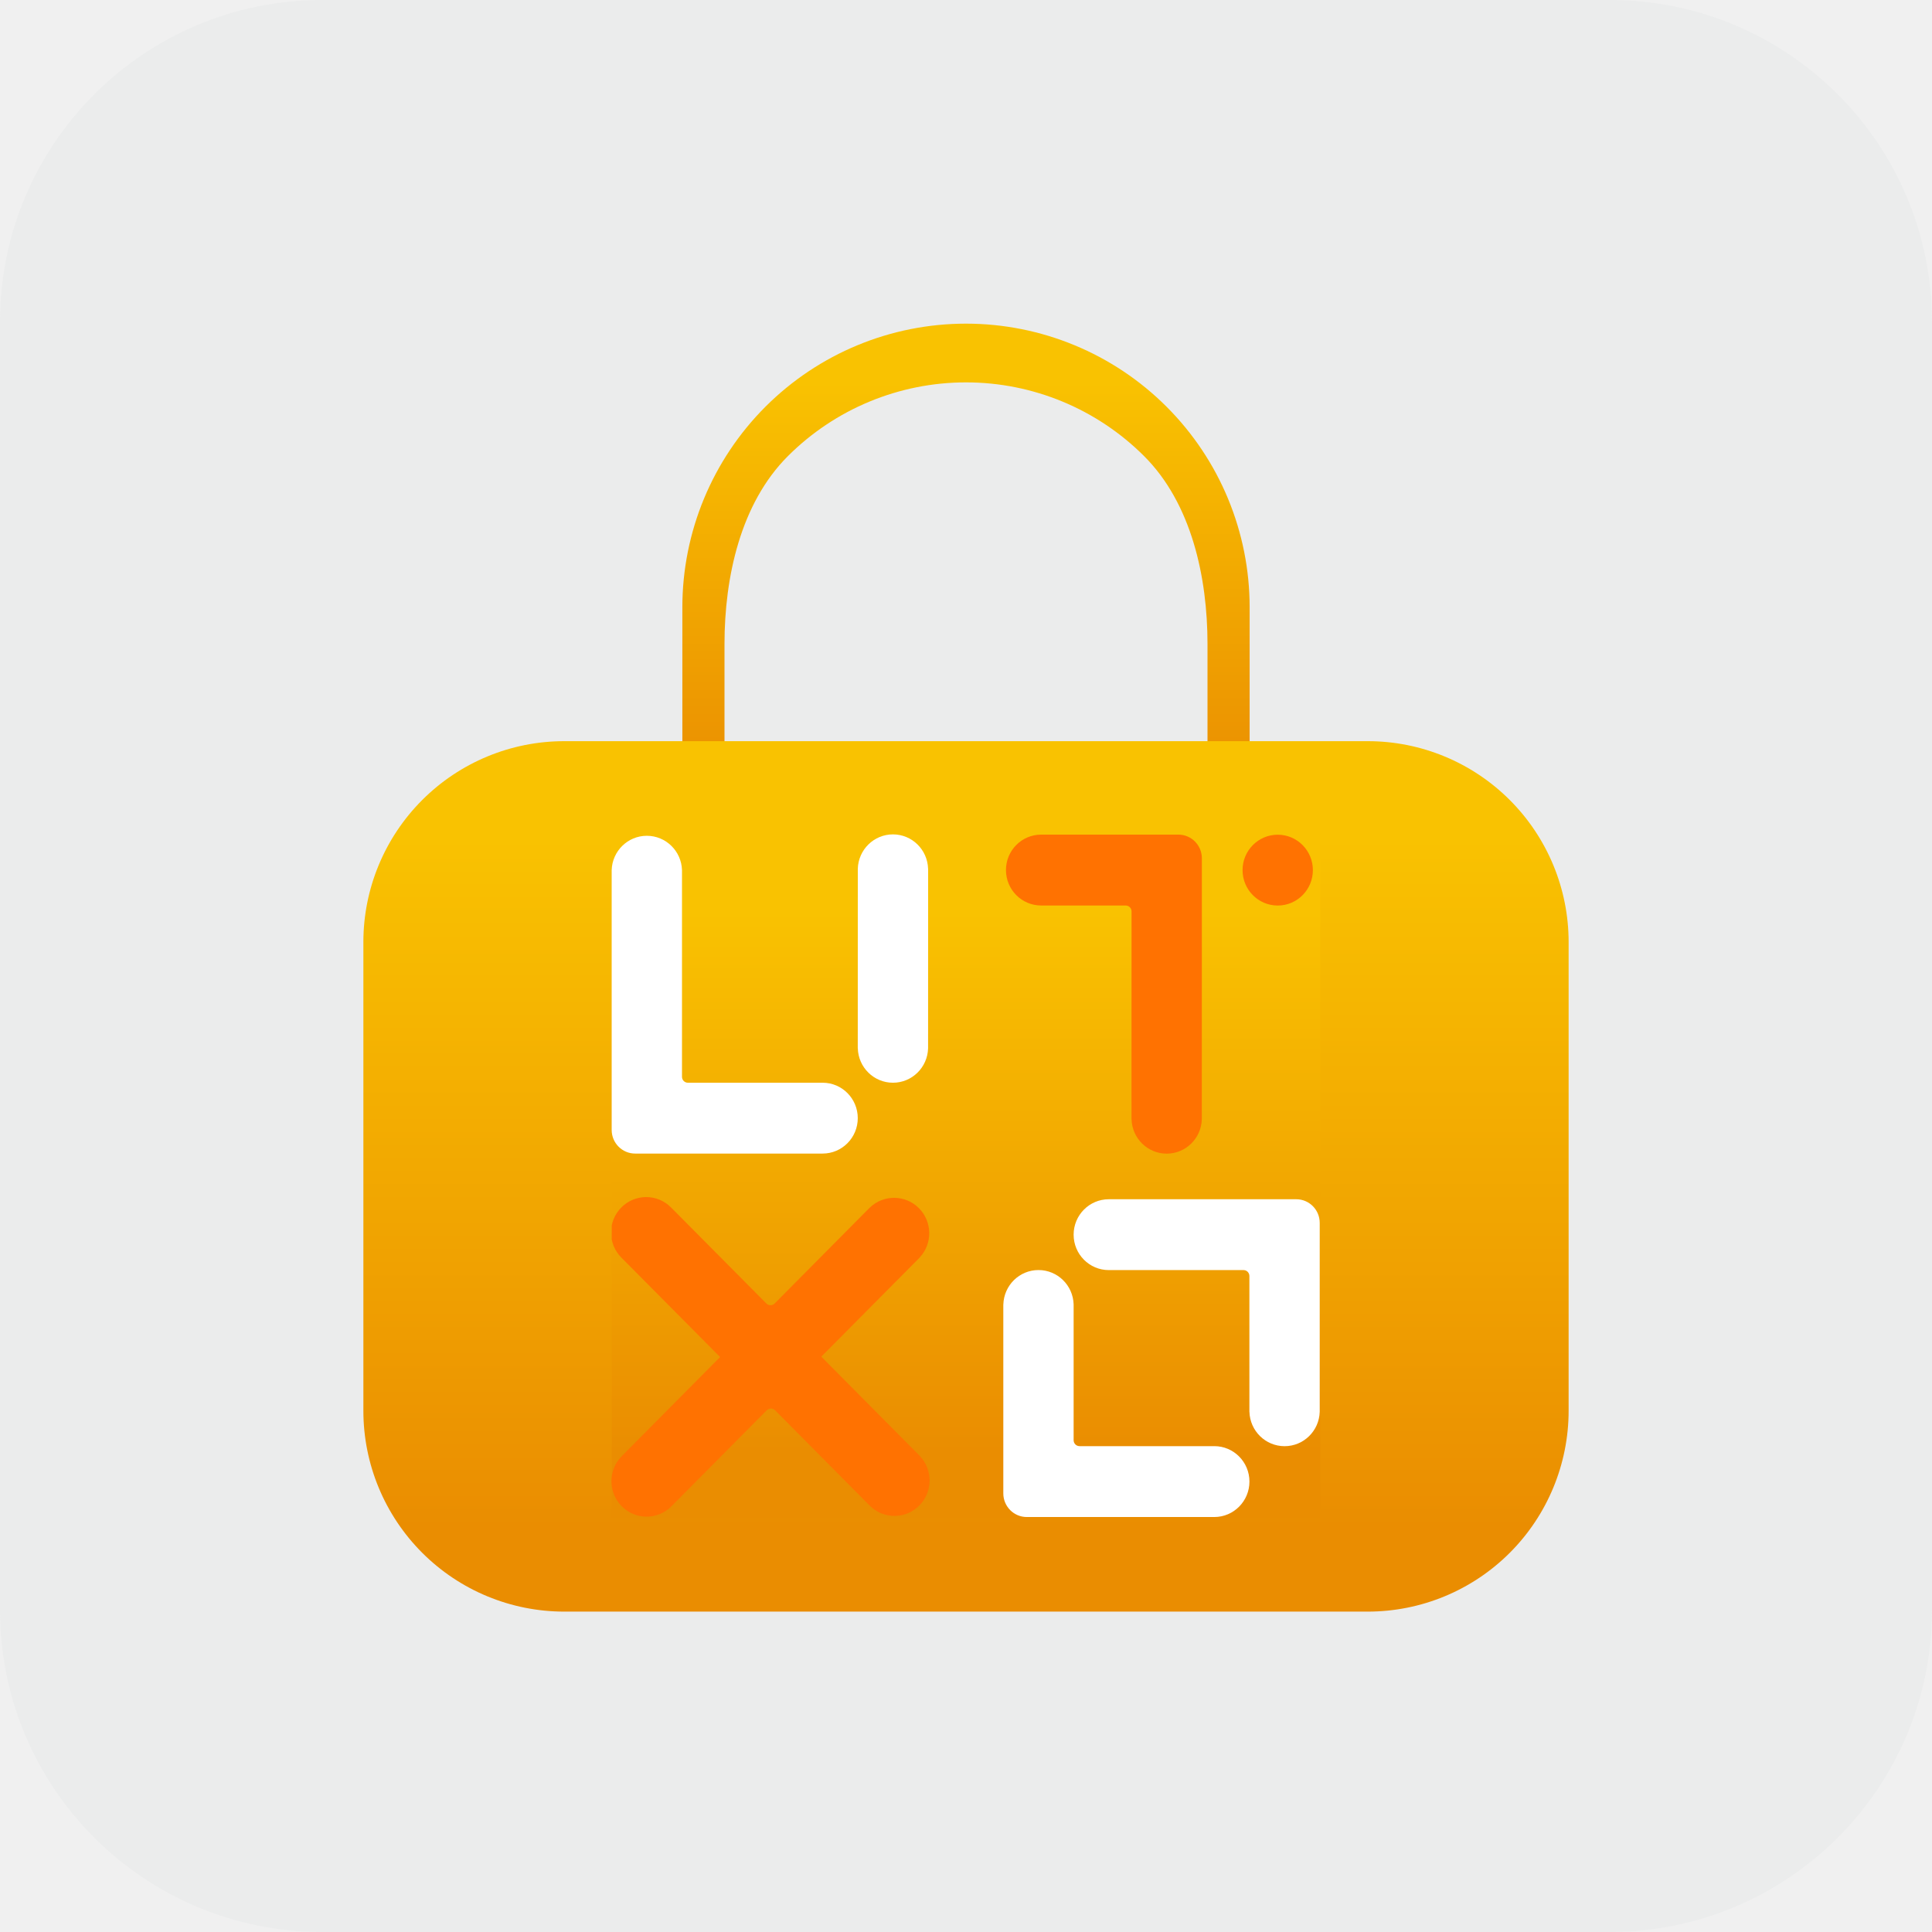
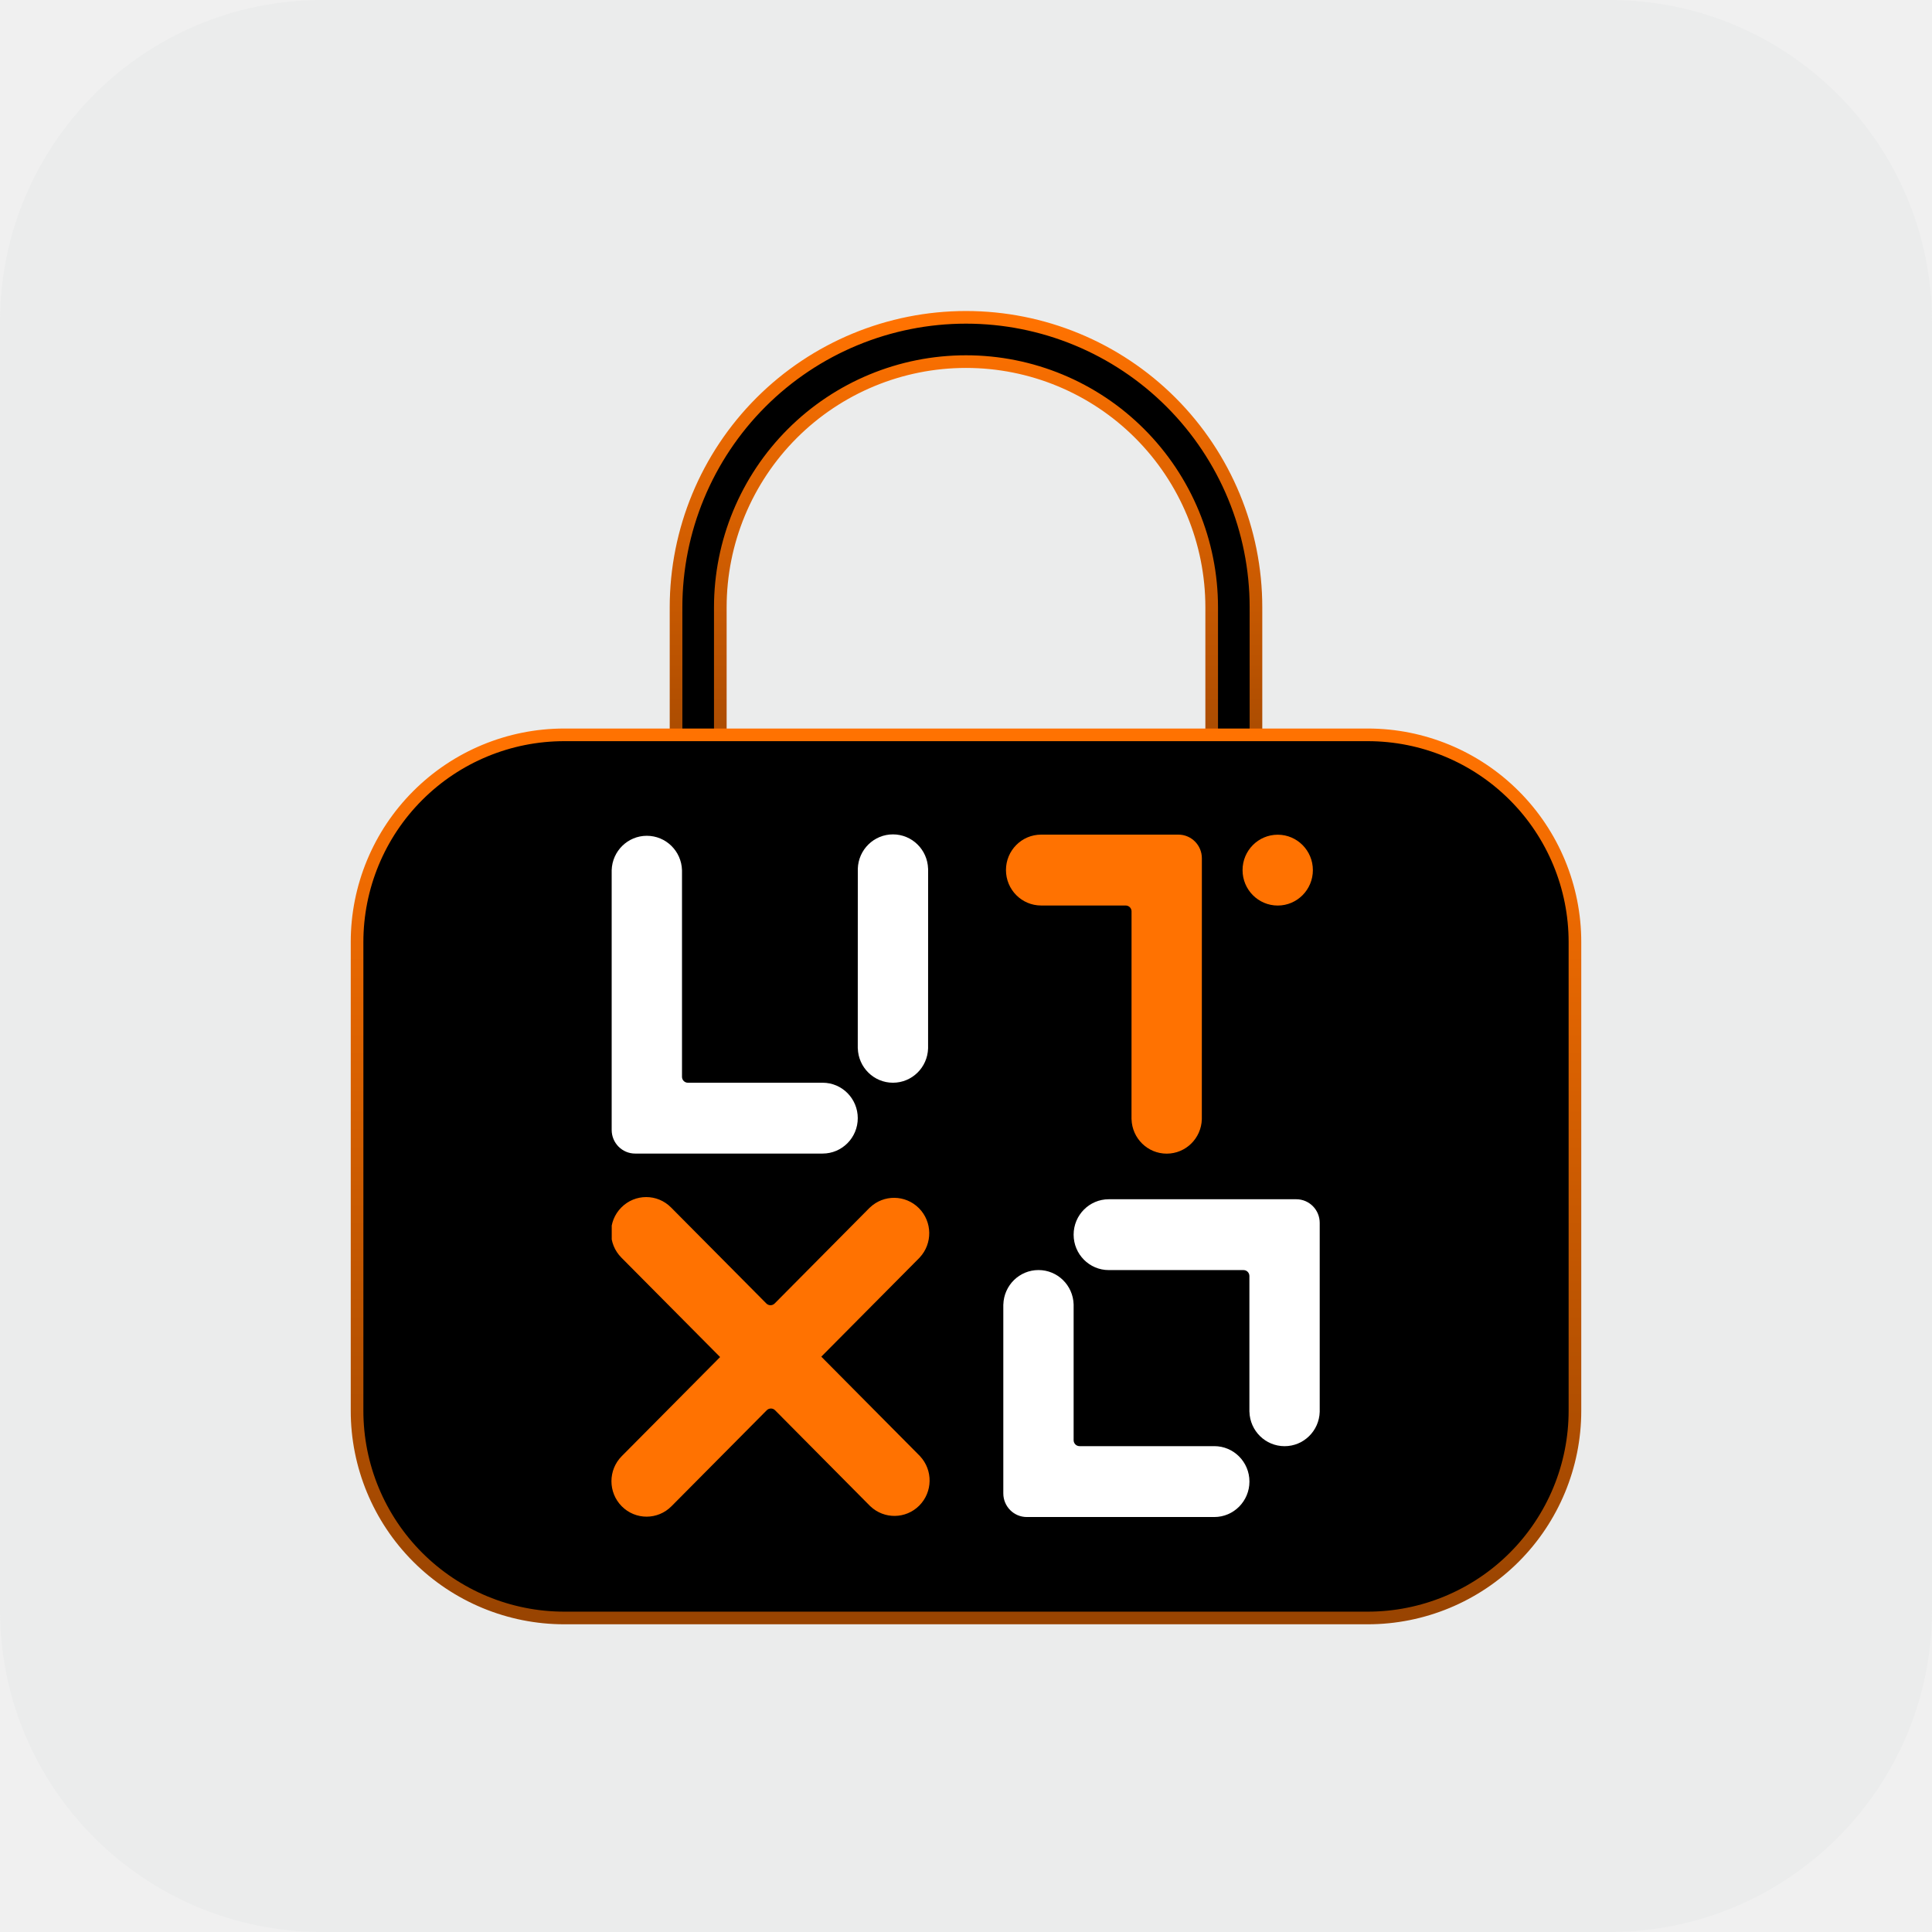
<svg xmlns="http://www.w3.org/2000/svg" width="48" height="48" viewBox="0 0 48 48" fill="none">
  <rect width="48" height="48" rx="8" fill="#EBECEC" />
-   <path fill-rule="evenodd" clip-rule="evenodd" d="M24 9.5C22.34 9.5 20.747 10.16 19.573 11.334C18.399 12.508 18 14.339 18 16V21C18.761 20.421 17.563 20.472 17.346 20.472C17.129 20.472 16.953 20.296 16.953 20.079V15.088C16.953 13.219 17.696 11.427 19.017 10.105C20.339 8.783 22.131 8.041 24 8.041C25.869 8.041 27.662 8.783 28.983 10.105C30.305 11.427 31.047 13.219 31.047 15.088V20.079C31.047 20.296 30.871 20.472 30.654 20.472C30.437 20.472 30 21.296 30 20.079V16C30 14.339 29.602 12.508 28.427 11.334C27.253 10.16 25.661 9.5 24 9.5Z" fill="url(#paint0_linear_4004_50918)" />
-   <path fill-rule="evenodd" clip-rule="evenodd" d="M9.028 23.405C9.028 22.081 9.554 20.812 10.49 19.876C11.426 18.94 12.695 18.414 14.019 18.414H33.981C35.305 18.414 36.574 18.94 37.51 19.876C38.446 20.812 38.972 22.081 38.972 23.405V35.05C38.972 36.373 38.446 37.643 37.51 38.579C36.574 39.515 35.305 40.04 33.981 40.04H14.019C12.695 40.04 11.426 39.515 10.49 38.579C9.554 37.643 9.028 36.373 9.028 35.05V23.405Z" fill="url(#paint1_linear_4004_50918)" />
-   <g clip-path="url(#clip0_4004_50918)">
-     <rect width="17.605" height="16.976" transform="translate(15.1982 20.7344)" fill="url(#paint2_linear_4004_50918)" />
+   <path d="M19.684 10.772C20.829 9.627 22.381 8.984 24 8.984C25.619 8.984 27.172 9.627 28.316 10.772C29.461 11.917 30.104 13.469 30.104 15.088V20.079C30.104 20.383 30.351 20.629 30.654 20.629C30.958 20.629 31.204 20.383 31.204 20.079V15.088C31.204 13.178 30.445 11.345 29.094 9.994C27.743 8.643 25.911 7.884 24 7.884C22.09 7.884 20.257 8.643 18.906 9.994C17.555 11.345 16.796 13.178 16.796 15.088V20.079C16.796 20.383 17.042 20.629 17.346 20.629C17.65 20.629 17.896 20.383 17.896 20.079V15.088C17.896 13.469 18.539 11.917 19.684 10.772Z" fill="black" stroke="url(#paint0_linear_4004_51571)" stroke-width="0.314" stroke-linecap="round" stroke-linejoin="round" />
+   <path d="M10.379 19.765C9.413 20.73 8.871 22.04 8.871 23.405V35.05C8.871 36.415 9.413 37.724 10.379 38.69C11.344 39.655 12.654 40.198 14.019 40.198H33.981C35.346 40.198 36.656 39.655 37.621 38.69C38.587 37.724 39.129 36.415 39.129 35.05V23.405C39.129 22.04 38.587 20.73 37.621 19.765C36.656 18.799 35.346 18.257 33.981 18.257H14.019C12.654 18.257 11.344 18.799 10.379 19.765Z" fill="black" stroke="url(#paint1_linear_4004_51571)" stroke-width="0.314" />
+   <g clip-path="url(#clip0_4004_51571)">
    <path fill-rule="evenodd" clip-rule="evenodd" d="M26.674 30.675C26.674 31.161 27.065 31.555 27.547 31.555H30.896C30.976 31.555 31.041 31.621 31.041 31.702V35.05V35.076H31.042C31.055 35.55 31.441 35.93 31.915 35.93C32.389 35.93 32.774 35.55 32.788 35.076H32.788V35.05V31.555V30.382C32.788 30.058 32.528 29.795 32.206 29.795H31.041H27.547C27.065 29.795 26.674 30.189 26.674 30.675Z" fill="white" />
    <path fill-rule="evenodd" clip-rule="evenodd" d="M31.042 36.809C31.042 36.323 30.651 35.929 30.169 35.929H26.82C26.74 35.929 26.674 35.863 26.674 35.782V32.435V32.408H26.674C26.66 31.934 26.275 31.554 25.801 31.554C25.327 31.554 24.942 31.934 24.928 32.408H24.927V32.435V35.929V37.103C24.927 37.427 25.188 37.69 25.51 37.69H26.674H30.169C30.651 37.69 31.042 37.295 31.042 36.809Z" fill="white" />
    <path fill-rule="evenodd" clip-rule="evenodd" d="M15.447 37.423C15.788 37.767 16.341 37.767 16.682 37.423L19.05 35.037C19.107 34.98 19.199 34.98 19.256 35.037L21.605 37.405L21.623 37.423L21.624 37.423C21.966 37.748 22.505 37.742 22.84 37.405C23.175 37.067 23.181 36.524 22.858 36.179L22.859 36.178L22.84 36.16L20.388 33.689L19.564 32.859C19.337 32.63 18.968 32.63 18.741 32.859L17.917 33.689L15.447 36.178C15.106 36.522 15.106 37.079 15.447 37.423Z" fill="#FF7201" />
    <path fill-rule="evenodd" clip-rule="evenodd" d="M15.437 29.999C15.778 29.655 16.331 29.655 16.672 29.999L19.04 32.385C19.097 32.442 19.189 32.442 19.246 32.385L21.595 30.017L21.614 29.999L21.614 29.999C21.956 29.674 22.495 29.68 22.831 30.017C23.166 30.355 23.172 30.898 22.849 31.243L22.849 31.244L22.831 31.262L20.378 33.733L19.555 34.563C19.327 34.792 18.959 34.792 18.731 34.563L17.908 33.733L15.437 31.244C15.096 30.9 15.096 30.342 15.437 29.999Z" fill="#FF7201" />
    <path fill-rule="evenodd" clip-rule="evenodd" d="M24.993 21.616C24.993 22.103 25.384 22.497 25.867 22.497H27.967C28.048 22.497 28.113 22.562 28.113 22.643L28.112 27.781V27.808H28.113C28.127 28.282 28.512 28.662 28.986 28.662C29.46 28.662 29.845 28.282 29.859 27.808H29.859V27.781L29.86 22.497V21.323C29.86 20.999 29.599 20.736 29.277 20.736H28.113H25.867C25.384 20.736 24.993 21.13 24.993 21.616Z" fill="#FF7201" />
    <path d="M31.745 20.738C32.227 20.738 32.618 21.132 32.618 21.618C32.618 22.104 32.227 22.498 31.745 22.498C31.262 22.498 30.871 22.104 30.871 21.618C30.871 21.132 31.262 20.738 31.745 20.738Z" fill="#FF7201" />
    <path fill-rule="evenodd" clip-rule="evenodd" d="M23.059 21.61L23.059 21.611L23.059 21.611L23.058 26.02V26.046H23.058C23.044 26.52 22.659 26.9 22.185 26.9C21.711 26.9 21.326 26.52 21.312 26.046H21.311V26.02L21.311 26.02L21.311 26.02L21.312 21.611L21.312 21.584H21.312C21.326 21.11 21.712 20.73 22.185 20.73C22.659 20.73 23.044 21.11 23.058 21.584H23.059V21.61Z" fill="white" />
    <path fill-rule="evenodd" clip-rule="evenodd" d="M21.311 27.78C21.311 27.294 20.92 26.9 20.438 26.9H17.09C17.009 26.9 16.944 26.834 16.944 26.753V21.645V21.619H16.944C16.93 21.145 16.544 20.765 16.07 20.765C15.597 20.765 15.211 21.145 15.197 21.619H15.197V21.645V26.9V28.073C15.197 28.397 15.458 28.66 15.779 28.66H16.944H20.438C20.92 28.66 21.311 28.266 21.311 27.78Z" fill="white" />
  </g>
  <defs>
-     <linearGradient id="paint0_linear_4004_50918" x1="24.002" y1="9.497" x2="24.002" y2="19.766" gradientUnits="userSpaceOnUse">
-       <stop stop-color="#F9C201" />
-       <stop offset="1" stop-color="#EA8D01" />
+     <linearGradient id="paint0_linear_4004_51571" x1="24" y1="8.041" x2="24" y2="20.472" gradientUnits="userSpaceOnUse">
+       <stop stop-color="#FF7201" />
+       <stop offset="1" stop-color="#994401" />
    </linearGradient>
-     <linearGradient id="paint1_linear_4004_50918" x1="24.003" y1="20.844" x2="24.003" y2="37.981" gradientUnits="userSpaceOnUse">
-       <stop stop-color="#F9C201" />
-       <stop offset="1" stop-color="#EA8D01" />
+     <linearGradient id="paint1_linear_4004_51571" x1="24" y1="18.414" x2="24" y2="40.04" gradientUnits="userSpaceOnUse">
+       <stop stop-color="#FF7201" />
+       <stop offset="1" stop-color="#994401" />
    </linearGradient>
-     <linearGradient id="paint2_linear_4004_50918" x1="8.804" y1="1.907" x2="8.804" y2="15.36" gradientUnits="userSpaceOnUse">
-       <stop stop-color="#F9C201" />
-       <stop offset="1" stop-color="#EA8D01" />
-     </linearGradient>
-     <clipPath id="clip0_4004_50918">
+     <clipPath id="clip0_4004_51571">
      <rect width="17.605" height="16.976" fill="white" transform="translate(15.1982 20.7344)" />
    </clipPath>
  </defs>
</svg>
